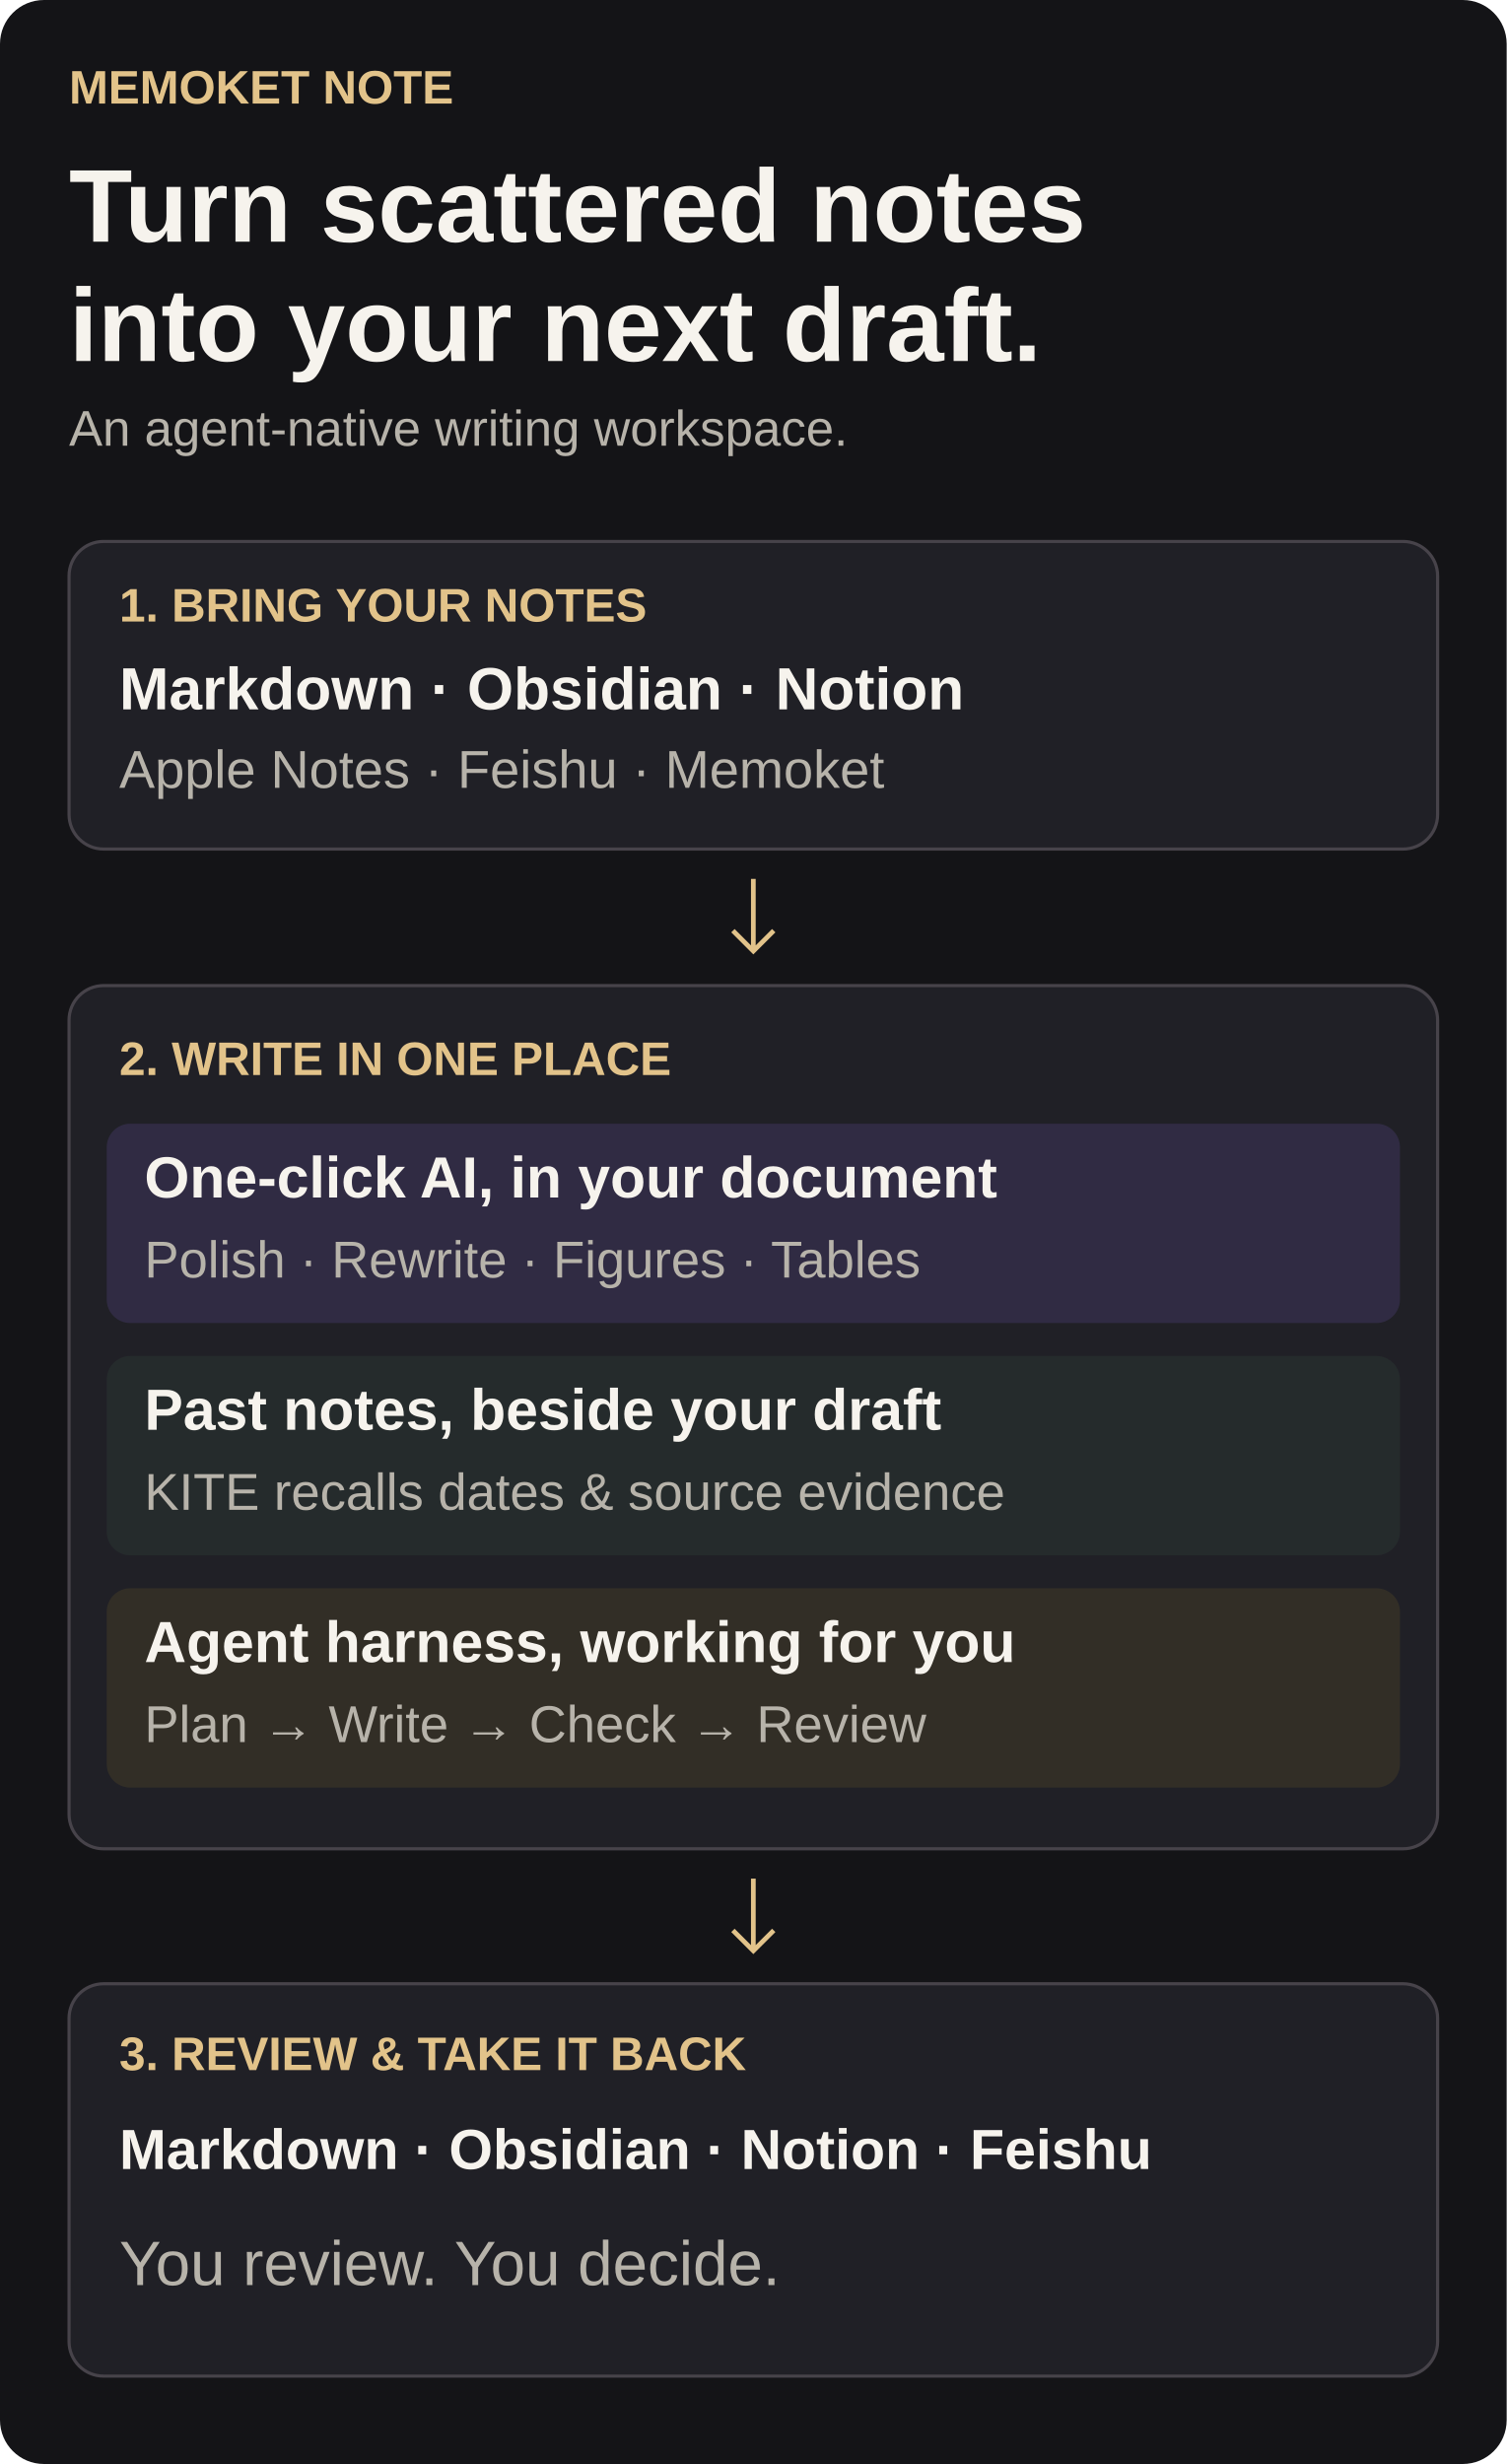
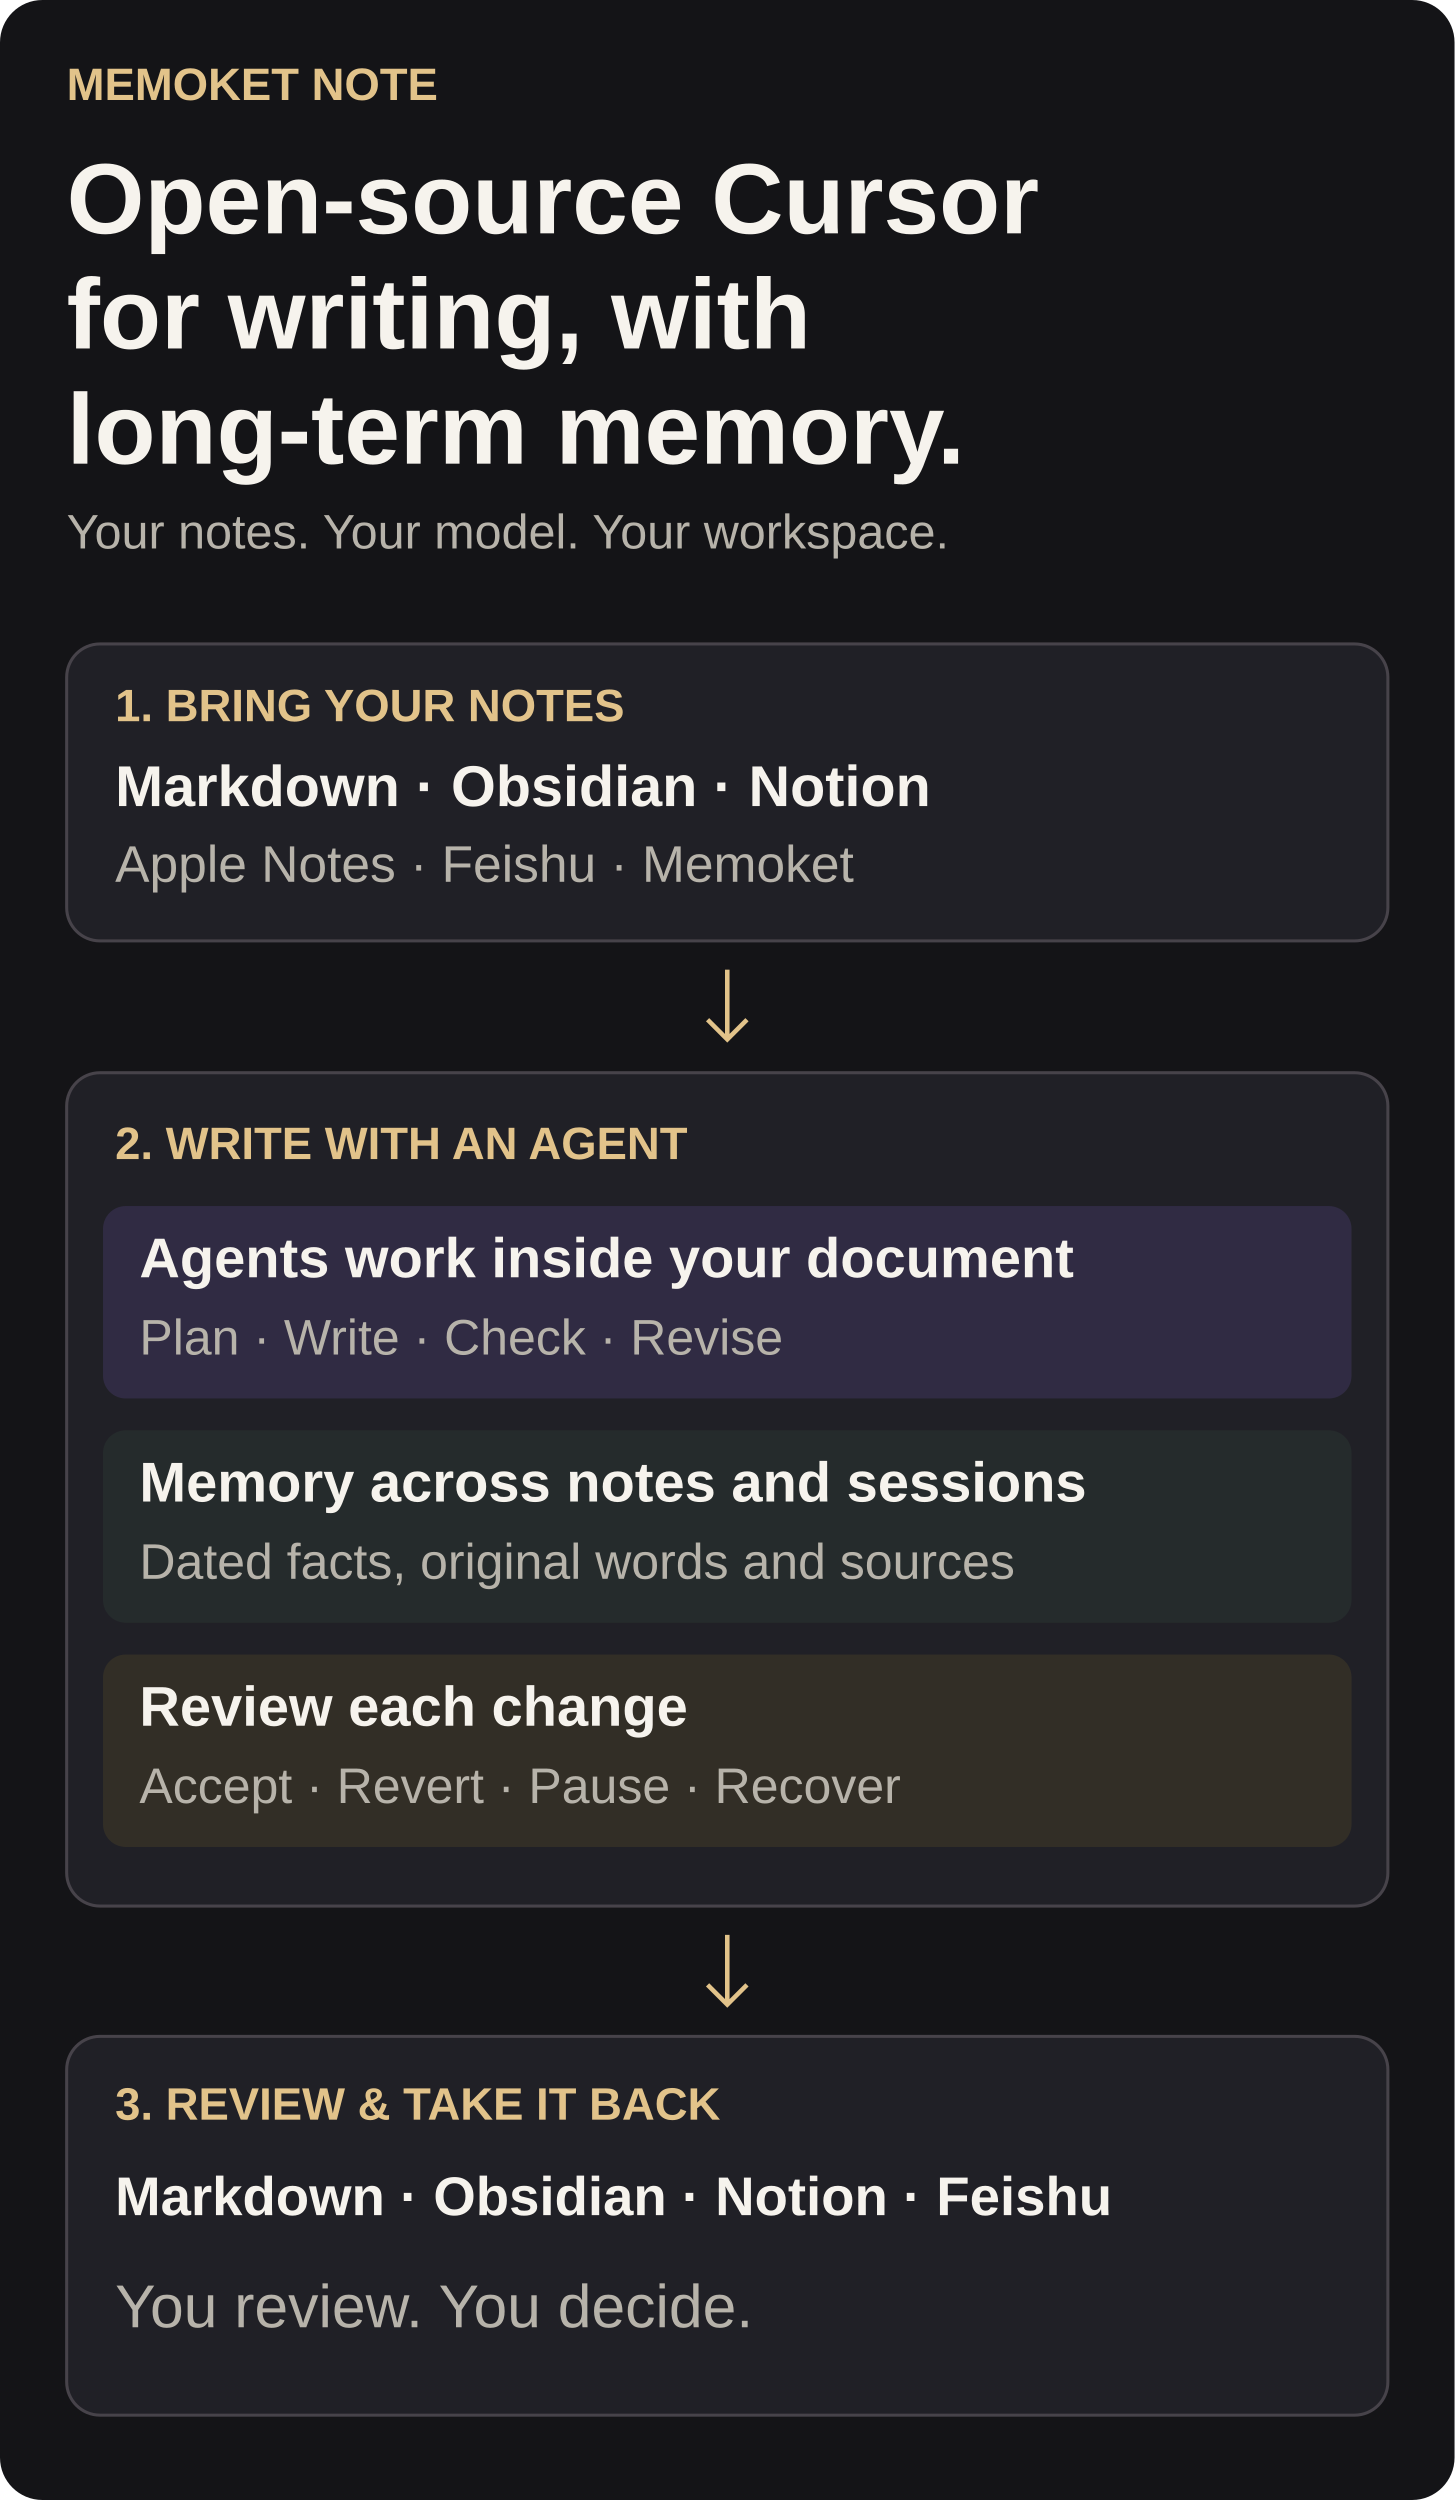
- <svg xmlns="http://www.w3.org/2000/svg" width="960" height="1570" viewBox="0 0 960 1570" role="img" aria-labelledby="title desc">
+ <svg xmlns="http://www.w3.org/2000/svg" width="960" height="1650" viewBox="0 0 960 1650" role="img" aria-labelledby="title desc">
  <style>text{font-family:Arial,Helvetica,sans-serif;fill:#f6f3ed}.muted{fill:#b7b3aa}.gold{fill:#e2c38a}.ink{fill:#1c1c21}.violet{fill:#bdb2ff}.line{stroke:#57534d;stroke-width:2;fill:none}.card{fill:#202026;stroke:#47434a;stroke-width:2}</style>
-   <rect width="960" height="1570" rx="28" fill="#141417" />
+   <rect width="960" height="1650" rx="28" fill="#141417" />
  <text x="44" y="66" font-size="30" class="gold" font-weight="700">MEMOKET NOTE</text>
-   <text x="44" y="154" font-size="66" class="" font-weight="700">Turn scattered notes</text>
-   <text x="44" y="230" font-size="66" font-weight="700">into your next draft.</text>
-   <text x="44" y="284" font-size="32" class="muted" font-weight="400">An agent-native writing workspace.</text>
-   <rect x="44" y="345" width="872" height="196" rx="22" class="card" />
-   <text x="76" y="396" font-size="30" class="gold" font-weight="700">1. BRING YOUR NOTES</text>
-   <text x="76" y="452" font-size="38" class="" font-weight="700">Markdown · Obsidian · Notion</text>
-   <text x="76" y="502" font-size="34" class="muted" font-weight="400">Apple Notes · Feishu · Memoket</text>
-   <path d="M480 560v46m-13-13 13 13 13-13" stroke="#e2c38a" stroke-width="3" fill="none" />
-   <rect x="44" y="628" width="872" height="550" rx="22" class="card" />
-   <text x="76" y="685" font-size="30" class="gold" font-weight="700">2. WRITE IN ONE PLACE</text>
-   <rect x="68" y="716" width="824" height="127" rx="15" fill="#302b43" />
-   <text x="92" y="763" font-size="37" class="" font-weight="700">One-click AI, in your document</text>
-   <text x="92" y="814" font-size="33" class="muted" font-weight="400">Polish · Rewrite · Figures · Tables</text>
-   <rect x="68" y="864" width="824" height="127" rx="15" fill="#252b2c" />
-   <text x="92" y="911" font-size="37" class="" font-weight="700">Past notes, beside your draft</text>
-   <text x="92" y="962" font-size="33" class="muted" font-weight="400">KITE recalls dates &amp; source evidence</text>
-   <rect x="68" y="1012" width="824" height="127" rx="15" fill="#322e26" />
-   <text x="92" y="1059" font-size="37" class="" font-weight="700">Agent harness, working for you</text>
-   <text x="92" y="1110" font-size="33" class="muted" font-weight="400">Plan → Write → Check → Review</text>
-   <path d="M480 1197v46m-13-13 13 13 13-13" stroke="#e2c38a" stroke-width="3" fill="none" />
-   <rect x="44" y="1264" width="872" height="250" rx="22" class="card" />
-   <text x="76" y="1319" font-size="30" class="gold" font-weight="700">3. REVIEW &amp; TAKE IT BACK</text>
-   <text x="76" y="1382" font-size="36" class="" font-weight="700">Markdown · Obsidian · Notion · Feishu</text>
-   <text x="76" y="1456" font-size="40" class="muted" font-weight="400">You review. You decide.</text>
+   <text x="44" y="154" font-size="66" font-weight="700">Open-source Cursor</text>
+   <text x="44" y="230" font-size="66" font-weight="700">for writing, with</text>
+   <text x="44" y="306" font-size="66" font-weight="700">long-term memory.</text>
+   <text x="44" y="362" font-size="32" class="muted">Your notes. Your model. Your workspace.</text>
+   <g transform="translate(0 80)">
+     <rect x="44" y="345" width="872" height="196" rx="22" class="card" />
+     <text x="76" y="396" font-size="30" class="gold" font-weight="700">1. BRING YOUR NOTES</text>
+     <text x="76" y="452" font-size="38" class="" font-weight="700">Markdown · Obsidian · Notion</text>
+     <text x="76" y="502" font-size="34" class="muted" font-weight="400">Apple Notes · Feishu · Memoket</text>
+     <path d="M480 560v46m-13-13 13 13 13-13" stroke="#e2c38a" stroke-width="3" fill="none" />
+     <rect x="44" y="628" width="872" height="550" rx="22" class="card" />
+     <text x="76" y="685" font-size="30" class="gold" font-weight="700">2. WRITE WITH AN AGENT</text>
+     <rect x="68" y="716" width="824" height="127" rx="15" fill="#302b43" />
+     <text x="92" y="763" font-size="37" font-weight="700">Agents work inside your document</text>
+     <text x="92" y="814" font-size="33" class="muted">Plan · Write · Check · Revise</text>
+     <rect x="68" y="864" width="824" height="127" rx="15" fill="#252b2c" />
+     <text x="92" y="911" font-size="37" font-weight="700">Memory across notes and sessions</text>
+     <text x="92" y="962" font-size="33" class="muted">Dated facts, original words and sources</text>
+     <rect x="68" y="1012" width="824" height="127" rx="15" fill="#322e26" />
+     <text x="92" y="1059" font-size="37" font-weight="700">Review each change</text>
+     <text x="92" y="1110" font-size="33" class="muted">Accept · Revert · Pause · Recover</text>
+     <path d="M480 1197v46m-13-13 13 13 13-13" stroke="#e2c38a" stroke-width="3" fill="none" />
+     <rect x="44" y="1264" width="872" height="250" rx="22" class="card" />
+     <text x="76" y="1319" font-size="30" class="gold" font-weight="700">3. REVIEW &amp; TAKE IT BACK</text>
+     <text x="76" y="1382" font-size="36" class="" font-weight="700">Markdown · Obsidian · Notion · Feishu</text>
+     <text x="76" y="1456" font-size="40" class="muted" font-weight="400">You review. You decide.</text>
+   </g>
</svg>
